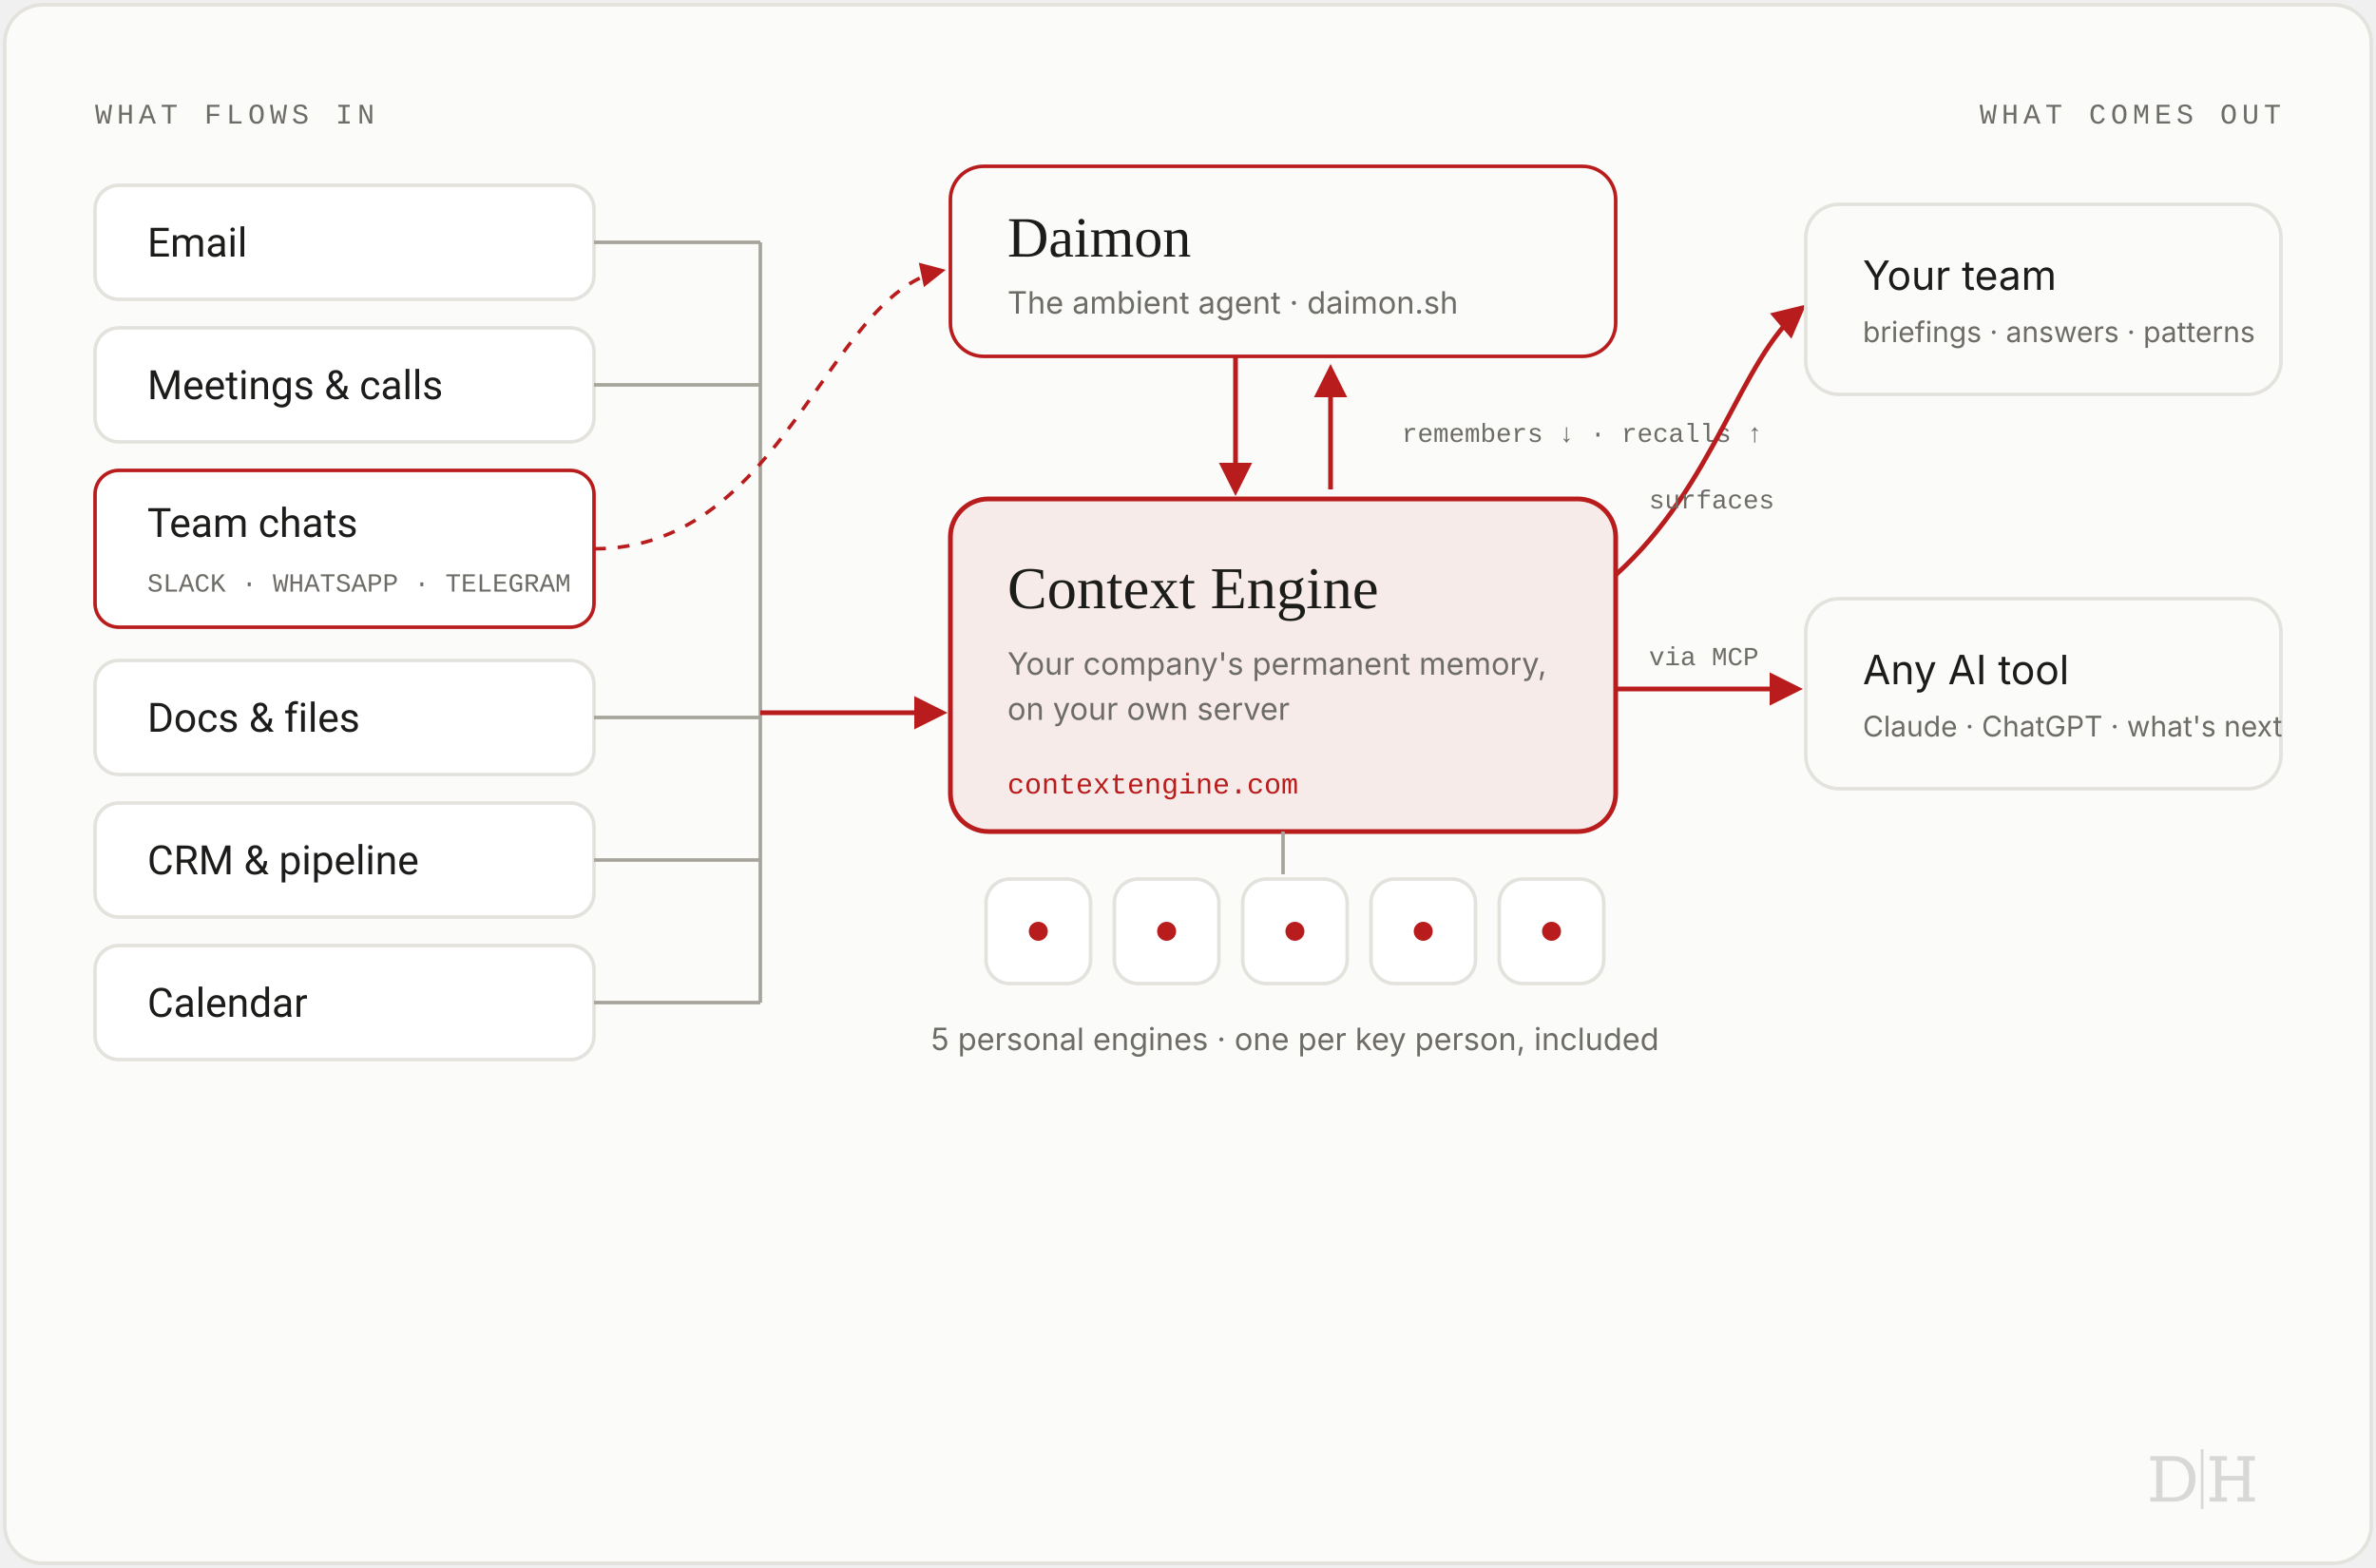
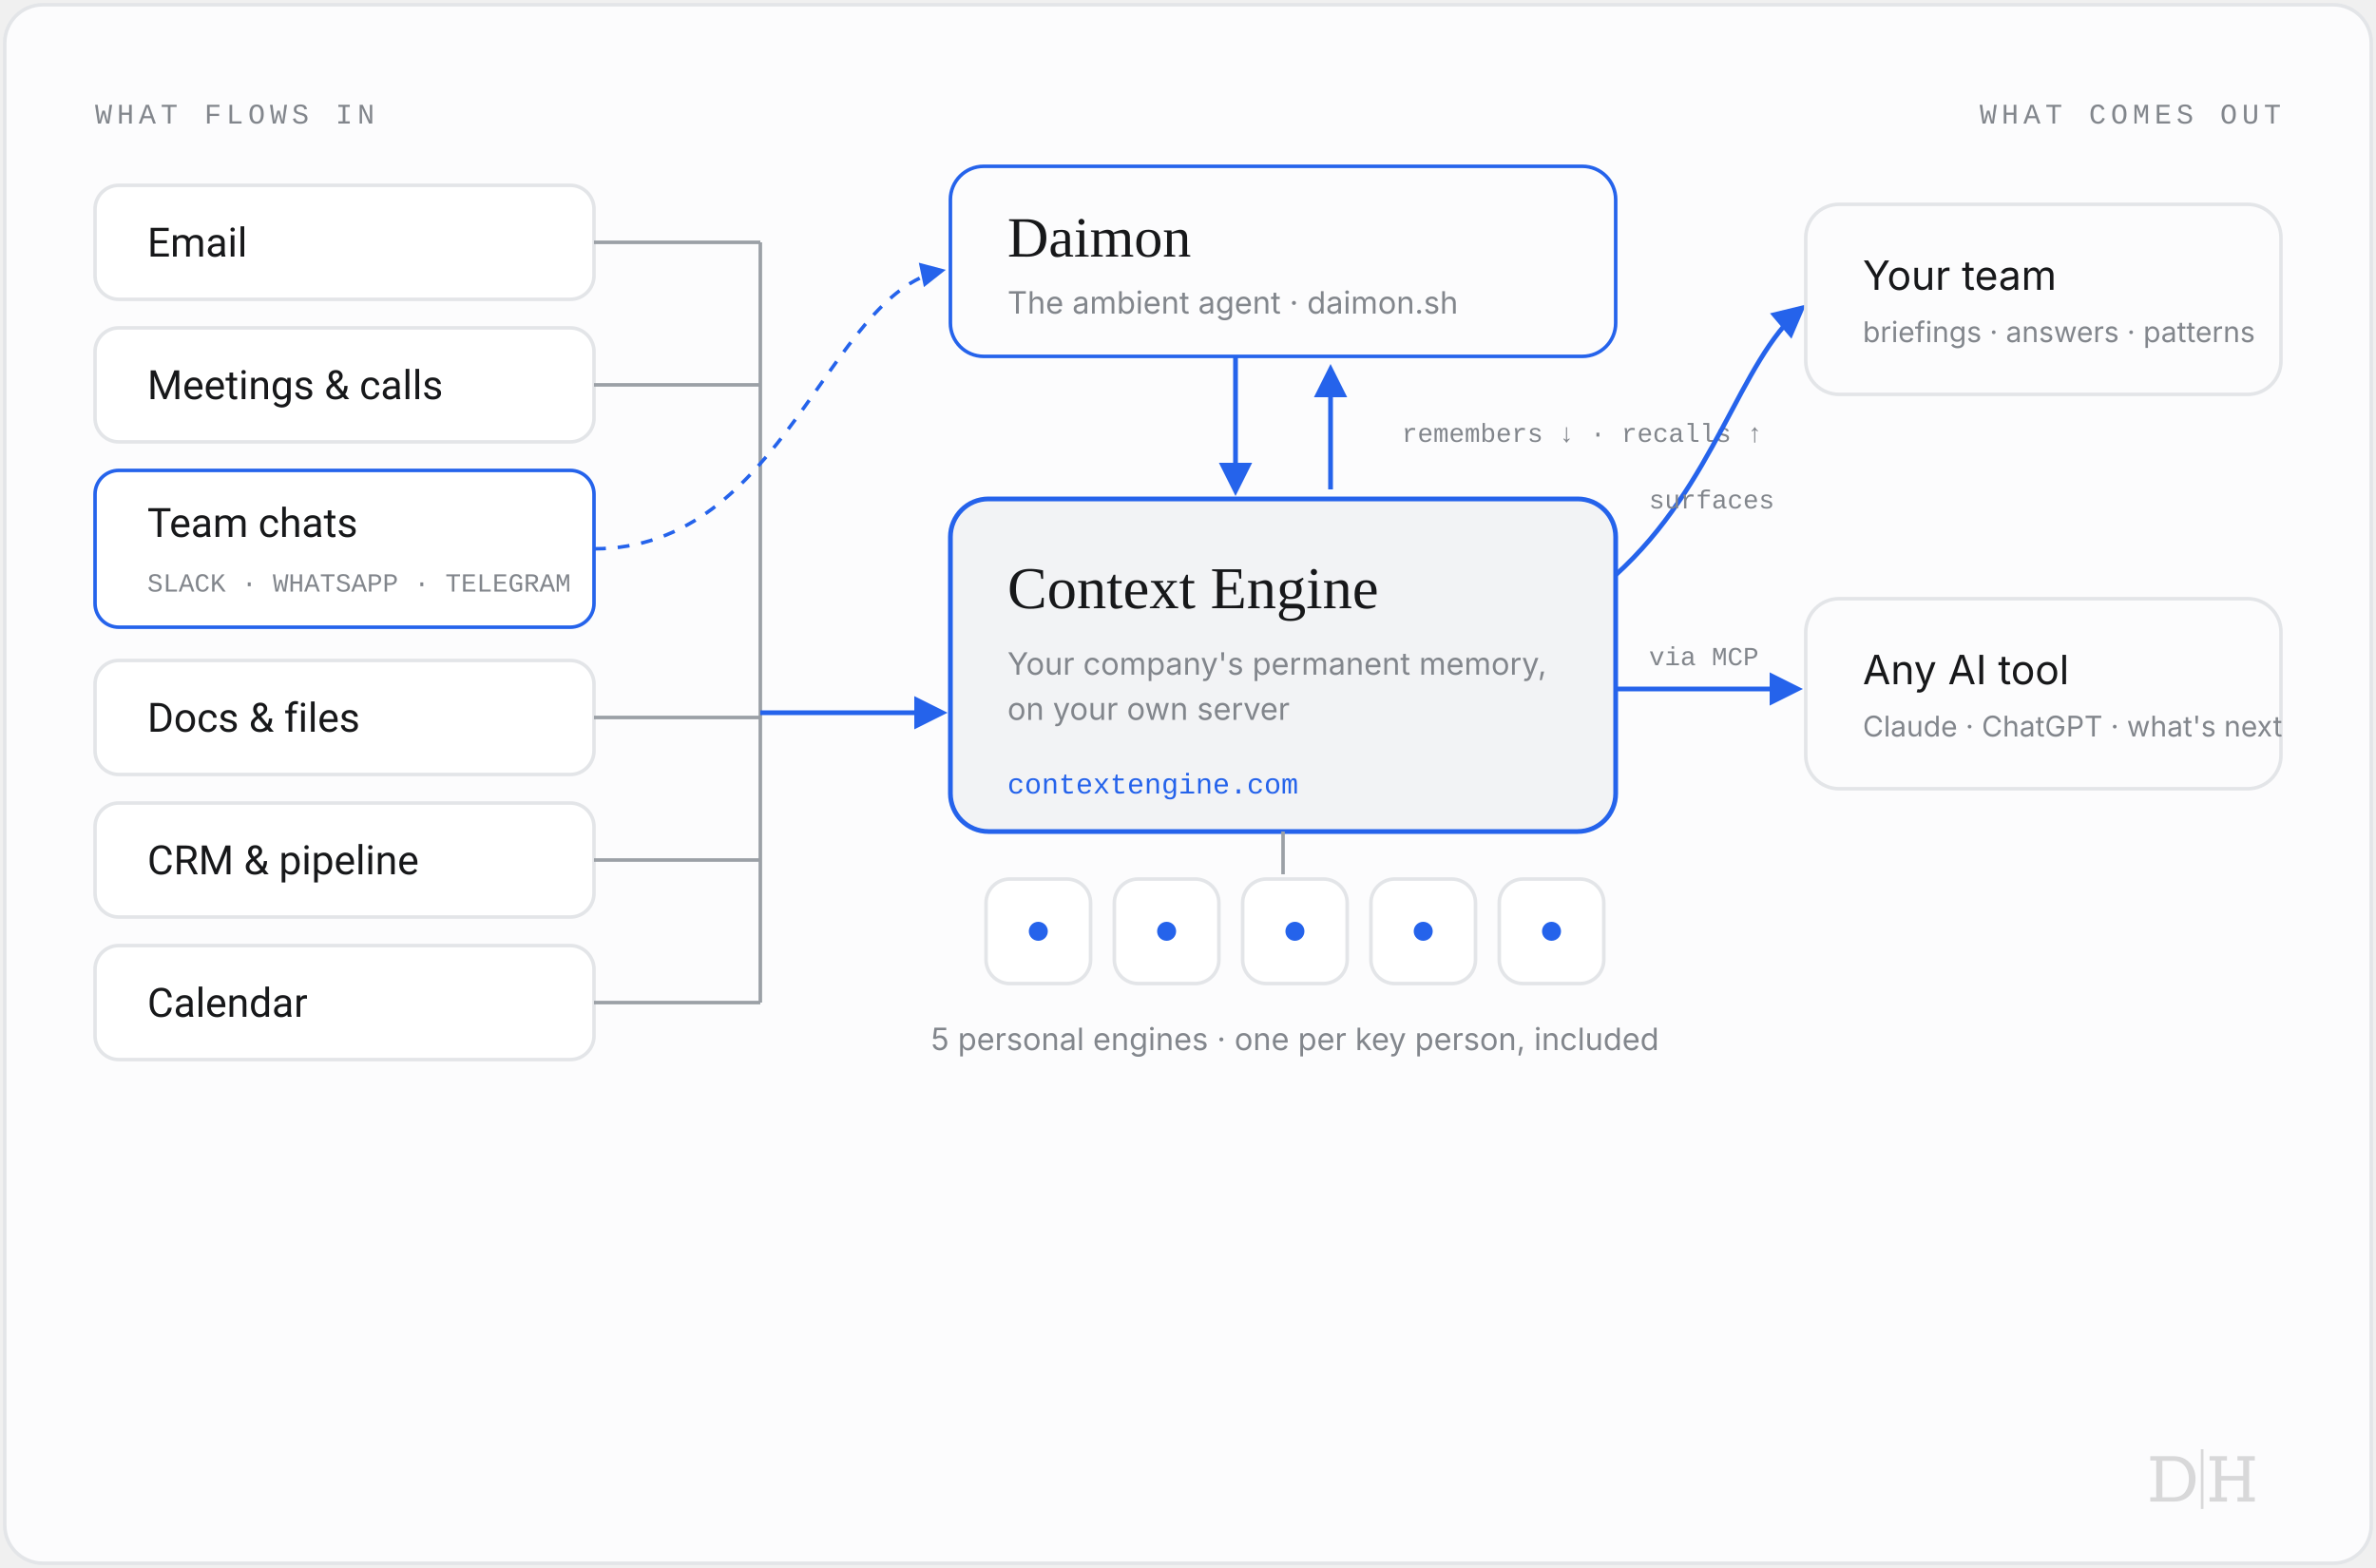
<svg xmlns="http://www.w3.org/2000/svg" viewBox="0 0 1000 660" fill="none" role="img" aria-label="How the Context Engine works: company sources (email, meetings, team chats on Slack, WhatsApp and Telegram, docs, CRM and calendar) flow into one shared memory. Daimon listens in team chats and both remembers to and recalls from the engine. The engine surfaces briefings to your team and connects to any AI tool via MCP, and includes five personal engines.">
  <defs>
    <marker id="ar" viewBox="0 0 10 10" refX="8" refY="5" markerWidth="7" markerHeight="7" orient="auto-start-reverse">
-       <path d="M0,0 L10,5 L0,10 z" fill="#B91C1C" />
+       <path d="M0,0 L10,5 L0,10 z" fill="#2563EB" />
    </marker>
  </defs>
-   <rect x="2" y="2" width="996" height="656" rx="16" fill="#FBFBFA" stroke="#E4E2DD" stroke-width="1.5" />
-   <text x="40" y="52" font-family="ui-monospace, 'Courier New', monospace" font-size="12" letter-spacing="2" fill="#6E6C66">WHAT FLOWS IN</text>
-   <text x="960" y="52" text-anchor="end" font-family="ui-monospace, 'Courier New', monospace" font-size="12" letter-spacing="2" fill="#6E6C66">WHAT COMES OUT</text>
-   <g font-family="system-ui, -apple-system, 'Segoe UI', Roboto, sans-serif" font-size="17" fill="#1C1C1A">
-     <rect x="40" y="78" width="210" height="48" rx="10" fill="#FFFFFF" stroke="#E4E2DD" stroke-width="1.5" />
+   <rect x="2" y="2" width="996" height="656" rx="16" fill="#FCFCFD" stroke="#E3E5E8" stroke-width="1.5" />
+   <text x="40" y="52" font-family="ui-monospace, 'Courier New', monospace" font-size="12" letter-spacing="2" fill="#82868C">WHAT FLOWS IN</text>
+   <text x="960" y="52" text-anchor="end" font-family="ui-monospace, 'Courier New', monospace" font-size="12" letter-spacing="2" fill="#82868C">WHAT COMES OUT</text>
+   <g font-family="system-ui, -apple-system, 'Segoe UI', Roboto, sans-serif" font-size="17" fill="#17181A">
+     <rect x="40" y="78" width="210" height="48" rx="10" fill="#FFFFFF" stroke="#E3E5E8" stroke-width="1.5" />
    <text x="62" y="108">Email</text>
-     <rect x="40" y="138" width="210" height="48" rx="10" fill="#FFFFFF" stroke="#E4E2DD" stroke-width="1.5" />
+     <rect x="40" y="138" width="210" height="48" rx="10" fill="#FFFFFF" stroke="#E3E5E8" stroke-width="1.5" />
    <text x="62" y="168">Meetings &amp; calls</text>
-     <rect x="40" y="198" width="210" height="66" rx="10" fill="#FFFFFF" stroke="#B91C1C" stroke-width="1.5" />
+     <rect x="40" y="198" width="210" height="66" rx="10" fill="#FFFFFF" stroke="#2563EB" stroke-width="1.5" />
    <text x="62" y="226">Team chats</text>
-     <text x="62" y="249" font-family="ui-monospace, 'Courier New', monospace" font-size="11" fill="#6E6C66">SLACK · WHATSAPP · TELEGRAM</text>
-     <rect x="40" y="278" width="210" height="48" rx="10" fill="#FFFFFF" stroke="#E4E2DD" stroke-width="1.5" />
+     <text x="62" y="249" font-family="ui-monospace, 'Courier New', monospace" font-size="11" fill="#82868C">SLACK · WHATSAPP · TELEGRAM</text>
+     <rect x="40" y="278" width="210" height="48" rx="10" fill="#FFFFFF" stroke="#E3E5E8" stroke-width="1.5" />
    <text x="62" y="308">Docs &amp; files</text>
-     <rect x="40" y="338" width="210" height="48" rx="10" fill="#FFFFFF" stroke="#E4E2DD" stroke-width="1.5" />
+     <rect x="40" y="338" width="210" height="48" rx="10" fill="#FFFFFF" stroke="#E3E5E8" stroke-width="1.5" />
    <text x="62" y="368">CRM &amp; pipeline</text>
-     <rect x="40" y="398" width="210" height="48" rx="10" fill="#FFFFFF" stroke="#E4E2DD" stroke-width="1.5" />
+     <rect x="40" y="398" width="210" height="48" rx="10" fill="#FFFFFF" stroke="#E3E5E8" stroke-width="1.5" />
    <text x="62" y="428">Calendar</text>
  </g>
-   <g stroke="#A7A49B" stroke-width="1.5" fill="none">
+   <g stroke="#9BA0A6" stroke-width="1.5" fill="none">
    <path d="M250,102 H320" />
    <path d="M250,162 H320" />
    <path d="M250,302 H320" />
    <path d="M250,362 H320" />
    <path d="M250,422 H320" />
    <path d="M320,102 V422" />
  </g>
-   <path d="M320,300 H396" stroke="#B91C1C" stroke-width="2" fill="none" marker-end="url(#ar)" />
-   <path d="M250,231 C330,231 348,124 396,114" stroke="#B91C1C" stroke-width="1.5" stroke-dasharray="5 5" fill="none" marker-end="url(#ar)" />
-   <rect x="400" y="70" width="280" height="80" rx="14" fill="#FBFBFA" stroke="#B91C1C" stroke-width="1.5" />
-   <text x="424" y="108" font-family="Georgia, 'Times New Roman', serif" font-size="24" fill="#1C1C1A">Daimon</text>
-   <text x="424" y="132" font-family="system-ui, -apple-system, sans-serif" font-size="13" fill="#6E6C66">The ambient agent · daimon.sh</text>
-   <path d="M520,150 V206" stroke="#B91C1C" stroke-width="2" fill="none" marker-end="url(#ar)" />
-   <path d="M560,206 V156" stroke="#B91C1C" stroke-width="2" fill="none" marker-end="url(#ar)" />
-   <text x="590" y="186" font-family="ui-monospace, 'Courier New', monospace" font-size="11" fill="#6E6C66">remembers ↓ · recalls ↑</text>
-   <rect x="400" y="210" width="280" height="140" rx="16" fill="#F6EBE8" stroke="#B91C1C" stroke-width="2" />
-   <text x="424" y="256" font-family="Georgia, 'Times New Roman', serif" font-size="25" fill="#1C1C1A">Context Engine</text>
-   <text x="424" y="284" font-family="system-ui, -apple-system, sans-serif" font-size="13" fill="#6E6C66">Your company's permanent memory,</text>
-   <text x="424" y="303" font-family="system-ui, -apple-system, sans-serif" font-size="13" fill="#6E6C66">on your own server</text>
-   <text x="424" y="334" font-family="ui-monospace, 'Courier New', monospace" font-size="12" fill="#B91C1C">contextengine.com</text>
-   <path d="M540,350 V368" stroke="#A7A49B" stroke-width="1.5" fill="none" />
-   <g fill="#FFFFFF" stroke="#E4E2DD" stroke-width="1.5">
+   <path d="M320,300 H396" stroke="#2563EB" stroke-width="2" fill="none" marker-end="url(#ar)" />
+   <path d="M250,231 C330,231 348,124 396,114" stroke="#2563EB" stroke-width="1.5" stroke-dasharray="5 5" fill="none" marker-end="url(#ar)" />
+   <rect x="400" y="70" width="280" height="80" rx="14" fill="#FCFCFD" stroke="#2563EB" stroke-width="1.5" />
+   <text x="424" y="108" font-family="Georgia, 'Times New Roman', serif" font-size="24" fill="#17181A">Daimon</text>
+   <text x="424" y="132" font-family="system-ui, -apple-system, sans-serif" font-size="13" fill="#82868C">The ambient agent · daimon.sh</text>
+   <path d="M520,150 V206" stroke="#2563EB" stroke-width="2" fill="none" marker-end="url(#ar)" />
+   <path d="M560,206 V156" stroke="#2563EB" stroke-width="2" fill="none" marker-end="url(#ar)" />
+   <text x="590" y="186" font-family="ui-monospace, 'Courier New', monospace" font-size="11" fill="#82868C">remembers ↓ · recalls ↑</text>
+   <rect x="400" y="210" width="280" height="140" rx="16" fill="#F2F3F5" stroke="#2563EB" stroke-width="2" />
+   <text x="424" y="256" font-family="Georgia, 'Times New Roman', serif" font-size="25" fill="#17181A">Context Engine</text>
+   <text x="424" y="284" font-family="system-ui, -apple-system, sans-serif" font-size="13" fill="#82868C">Your company's permanent memory,</text>
+   <text x="424" y="303" font-family="system-ui, -apple-system, sans-serif" font-size="13" fill="#82868C">on your own server</text>
+   <text x="424" y="334" font-family="ui-monospace, 'Courier New', monospace" font-size="12" fill="#2563EB">contextengine.com</text>
+   <path d="M540,350 V368" stroke="#9BA0A6" stroke-width="1.5" fill="none" />
+   <g fill="#FFFFFF" stroke="#E3E5E8" stroke-width="1.5">
    <rect x="415" y="370" width="44" height="44" rx="10" />
    <rect x="469" y="370" width="44" height="44" rx="10" />
    <rect x="523" y="370" width="44" height="44" rx="10" />
    <rect x="577" y="370" width="44" height="44" rx="10" />
    <rect x="631" y="370" width="44" height="44" rx="10" />
  </g>
-   <g fill="#B91C1C">
+   <g fill="#2563EB">
    <circle cx="437" cy="392" r="4" />
    <circle cx="491" cy="392" r="4" />
    <circle cx="545" cy="392" r="4" />
    <circle cx="599" cy="392" r="4" />
    <circle cx="653" cy="392" r="4" />
  </g>
-   <text x="545" y="442" text-anchor="middle" font-family="system-ui, -apple-system, sans-serif" font-size="13" fill="#6E6C66">5 personal engines · one per key person, included</text>
-   <path d="M680,242 C722,204 732,152 758,130" stroke="#B91C1C" stroke-width="2" fill="none" marker-end="url(#ar)" />
-   <text x="694" y="214" font-family="ui-monospace, 'Courier New', monospace" font-size="11" fill="#6E6C66">surfaces</text>
-   <rect x="760" y="86" width="200" height="80" rx="14" fill="#FBFBFA" stroke="#E4E2DD" stroke-width="1.5" />
-   <text x="784" y="122" font-family="system-ui, -apple-system, sans-serif" font-size="17" fill="#1C1C1A">Your team</text>
-   <text x="784" y="144" font-family="system-ui, -apple-system, sans-serif" font-size="12" fill="#6E6C66">briefings · answers · patterns</text>
-   <path d="M680,290 H756" stroke="#B91C1C" stroke-width="2" fill="none" marker-end="url(#ar)" />
-   <text x="694" y="280" font-family="ui-monospace, 'Courier New', monospace" font-size="11" fill="#6E6C66">via MCP</text>
-   <rect x="760" y="252" width="200" height="80" rx="14" fill="#FBFBFA" stroke="#E4E2DD" stroke-width="1.5" />
-   <text x="784" y="288" font-family="system-ui, -apple-system, sans-serif" font-size="17" fill="#1C1C1A">Any AI tool</text>
-   <text x="784" y="310" font-family="system-ui, -apple-system, sans-serif" font-size="12" fill="#6E6C66">Claude · ChatGPT · what's next</text>
-   <g transform="translate(905,610) scale(0.55)" opacity="0.16" fill="#1A1A1A">
+   <text x="545" y="442" text-anchor="middle" font-family="system-ui, -apple-system, sans-serif" font-size="13" fill="#82868C">5 personal engines · one per key person, included</text>
+   <path d="M680,242 C722,204 732,152 758,130" stroke="#2563EB" stroke-width="2" fill="none" marker-end="url(#ar)" />
+   <text x="694" y="214" font-family="ui-monospace, 'Courier New', monospace" font-size="11" fill="#82868C">surfaces</text>
+   <rect x="760" y="86" width="200" height="80" rx="14" fill="#FCFCFD" stroke="#E3E5E8" stroke-width="1.5" />
+   <text x="784" y="122" font-family="system-ui, -apple-system, sans-serif" font-size="17" fill="#17181A">Your team</text>
+   <text x="784" y="144" font-family="system-ui, -apple-system, sans-serif" font-size="12" fill="#82868C">briefings · answers · patterns</text>
+   <path d="M680,290 H756" stroke="#2563EB" stroke-width="2" fill="none" marker-end="url(#ar)" />
+   <text x="694" y="280" font-family="ui-monospace, 'Courier New', monospace" font-size="11" fill="#82868C">via MCP</text>
+   <rect x="760" y="252" width="200" height="80" rx="14" fill="#FCFCFD" stroke="#E3E5E8" stroke-width="1.5" />
+   <text x="784" y="288" font-family="system-ui, -apple-system, sans-serif" font-size="17" fill="#17181A">Any AI tool</text>
+   <text x="784" y="310" font-family="system-ui, -apple-system, sans-serif" font-size="12" fill="#82868C">Claude · ChatGPT · what's next</text>
+   <g transform="translate(905,610) scale(0.55)" opacity="0.16" fill="#17181A">
    <path d="M0,36.8 L4.54,36.8 L4.54,8.61 L0,8.61 L0,5.34 L17.81,5.34 C21.42,5.34 24.49,6.14 27.03,7.75 C29.57,9.35 31.47,11.46 32.74,14.07 C34,16.68 34.63,19.44 34.63,22.36 C34.63,25.82 34,28.88 32.74,31.55 C31.47,34.23 29.59,36.31 27.09,37.81 C24.59,39.31 21.51,40.06 17.87,40.06 L0,40.06 L0,36.8Z M17.29,36.8 C21.42,36.8 24.49,35.5 26.52,32.89 C28.54,30.29 29.55,26.87 29.55,22.64 C29.55,20.2 29.11,17.94 28.22,15.86 C27.34,13.79 25.99,12.11 24.17,10.83 C22.36,9.54 20.13,8.9 17.47,8.9 L9.25,8.9 L9.25,36.8 L17.29,36.8Z M45.37,40.06 L45.37,36.8 L49.74,36.8 L49.74,8.61 L45.37,8.61 L45.37,5.34 L58.69,5.34 L58.69,8.61 L54.32,8.61 L54.32,20.45 L71.11,20.45 L71.11,8.61 L66.69,8.61 L66.69,5.34 L80,5.34 L80,8.61 L75.64,8.61 L75.64,36.8 L80,36.8 L80,40.06 L66.69,40.06 L66.69,36.8 L71.11,36.8 L71.11,23.97 L54.32,23.97 L54.32,36.8 L58.69,36.8 L58.69,40.06Z M38.7,0 L40.7,0 L40.7,45.7 L38.7,45.7Z" />
  </g>
</svg>
